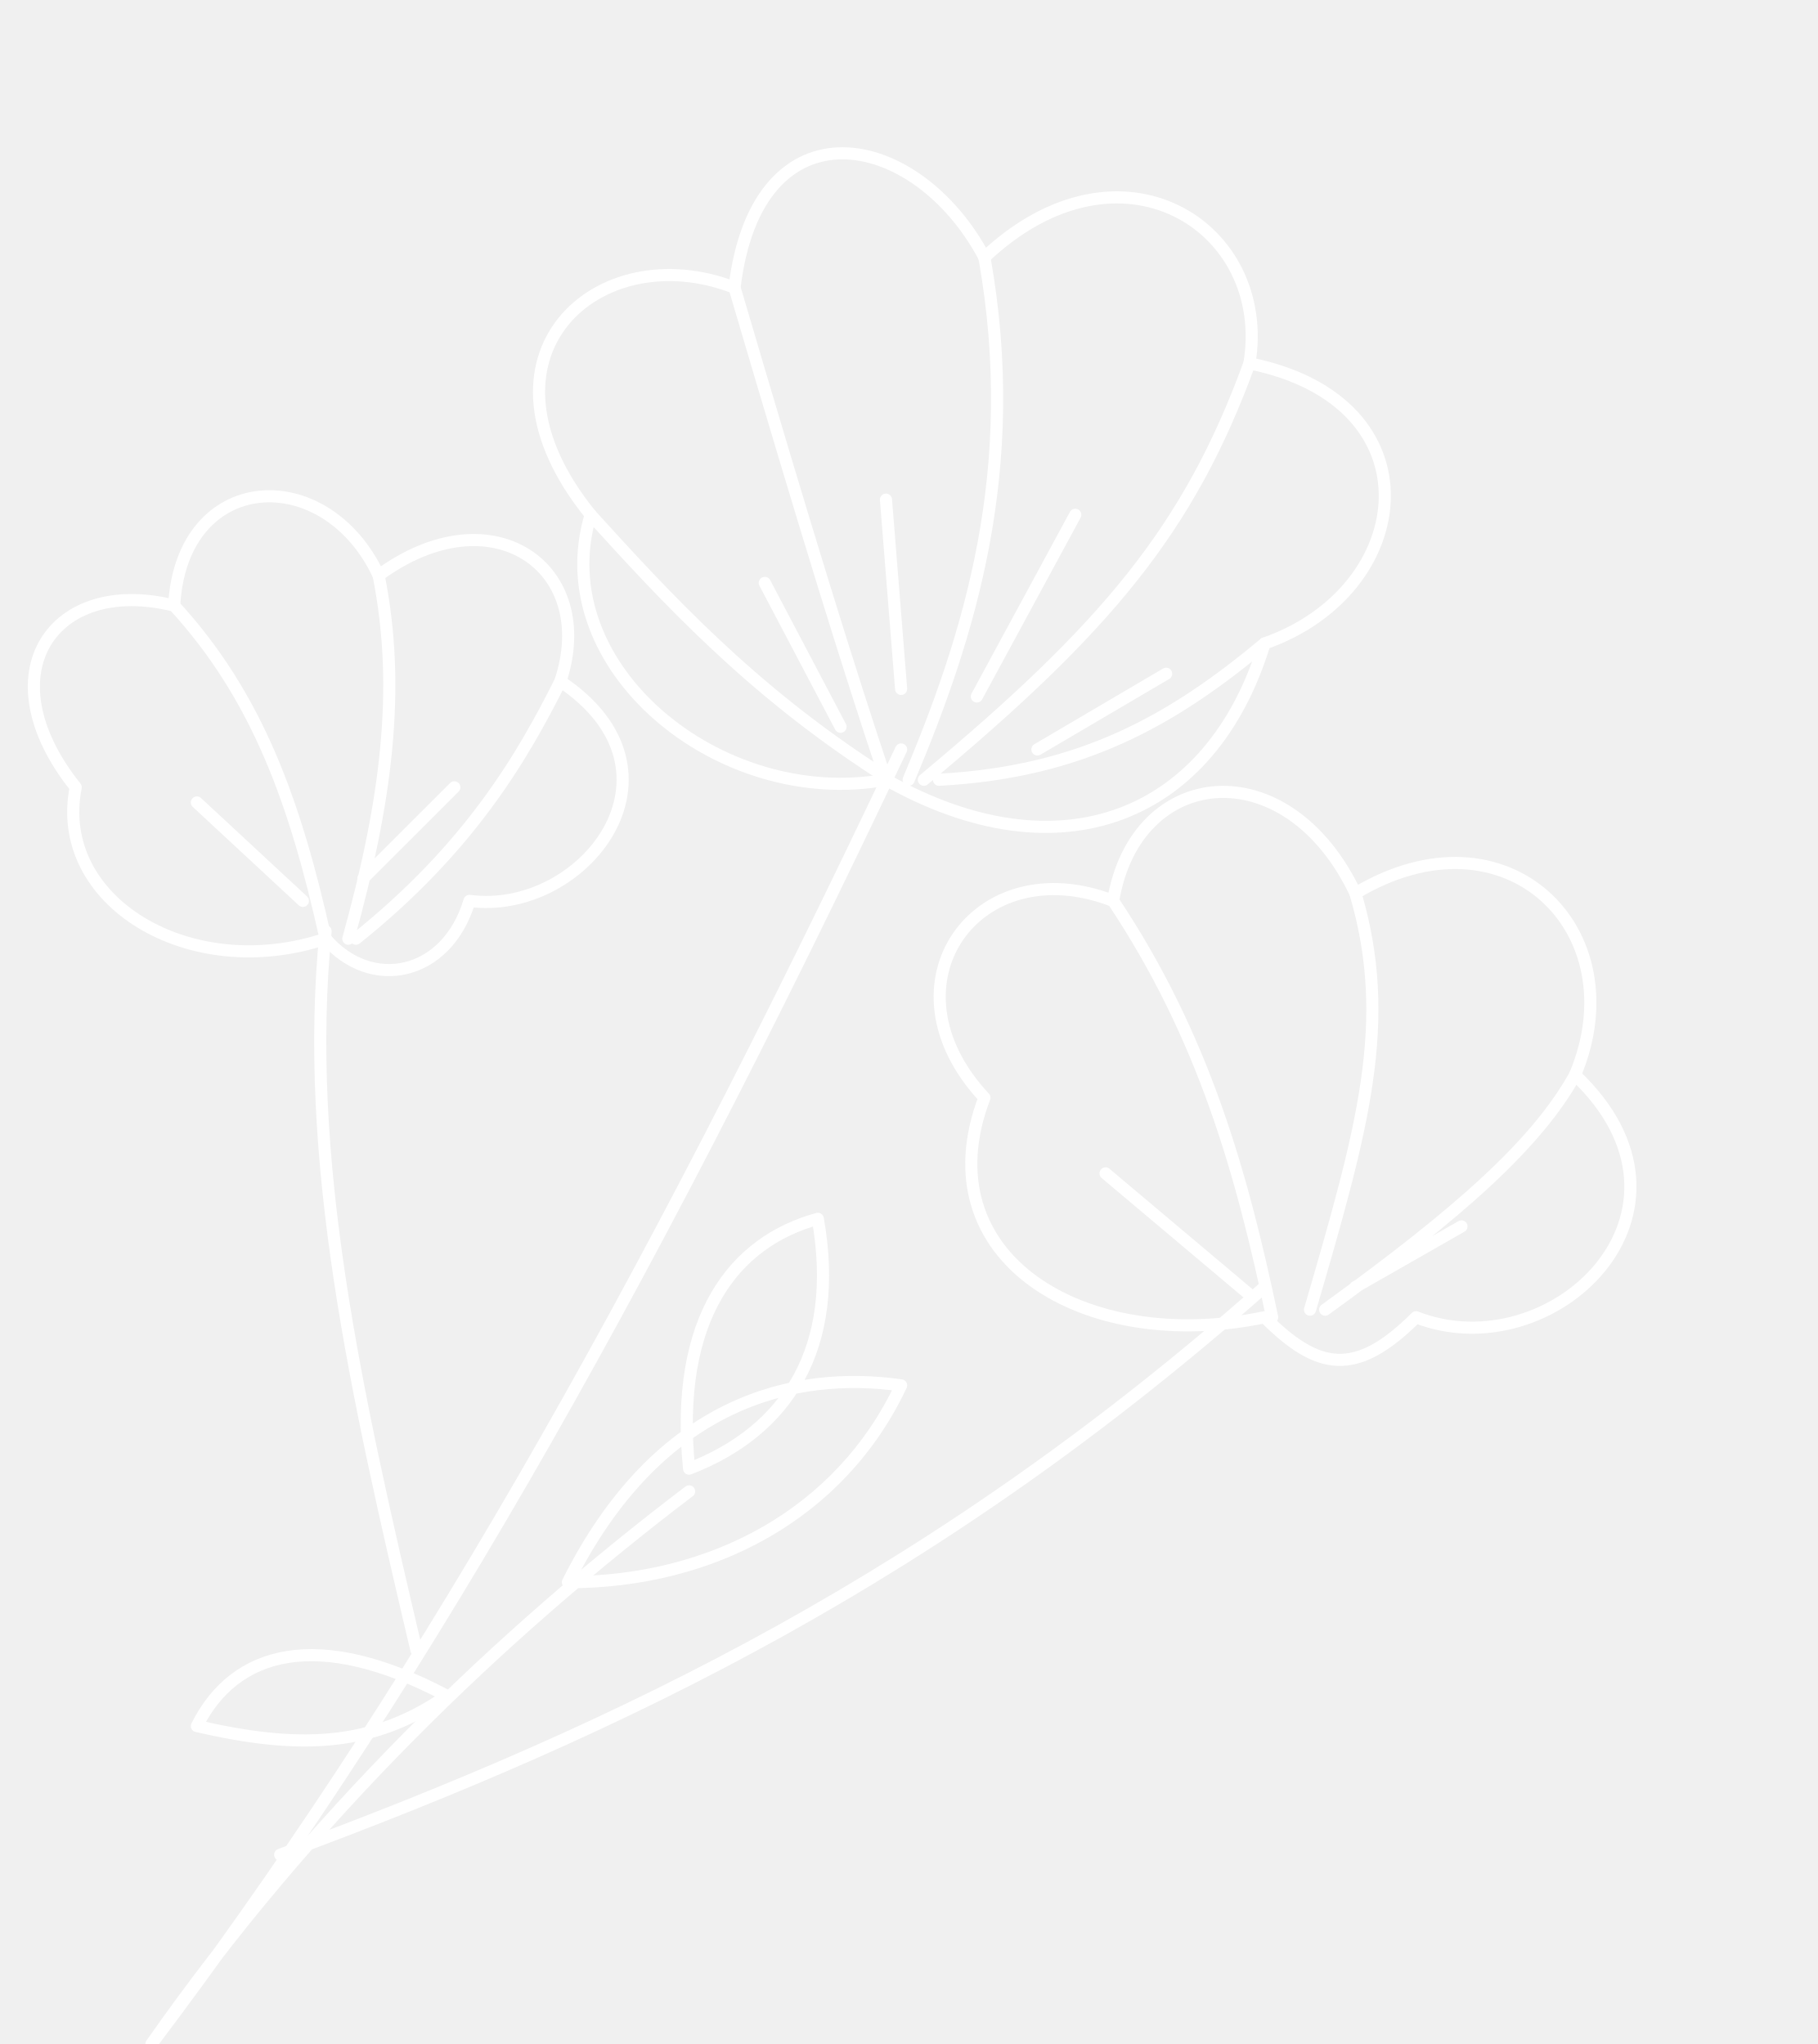
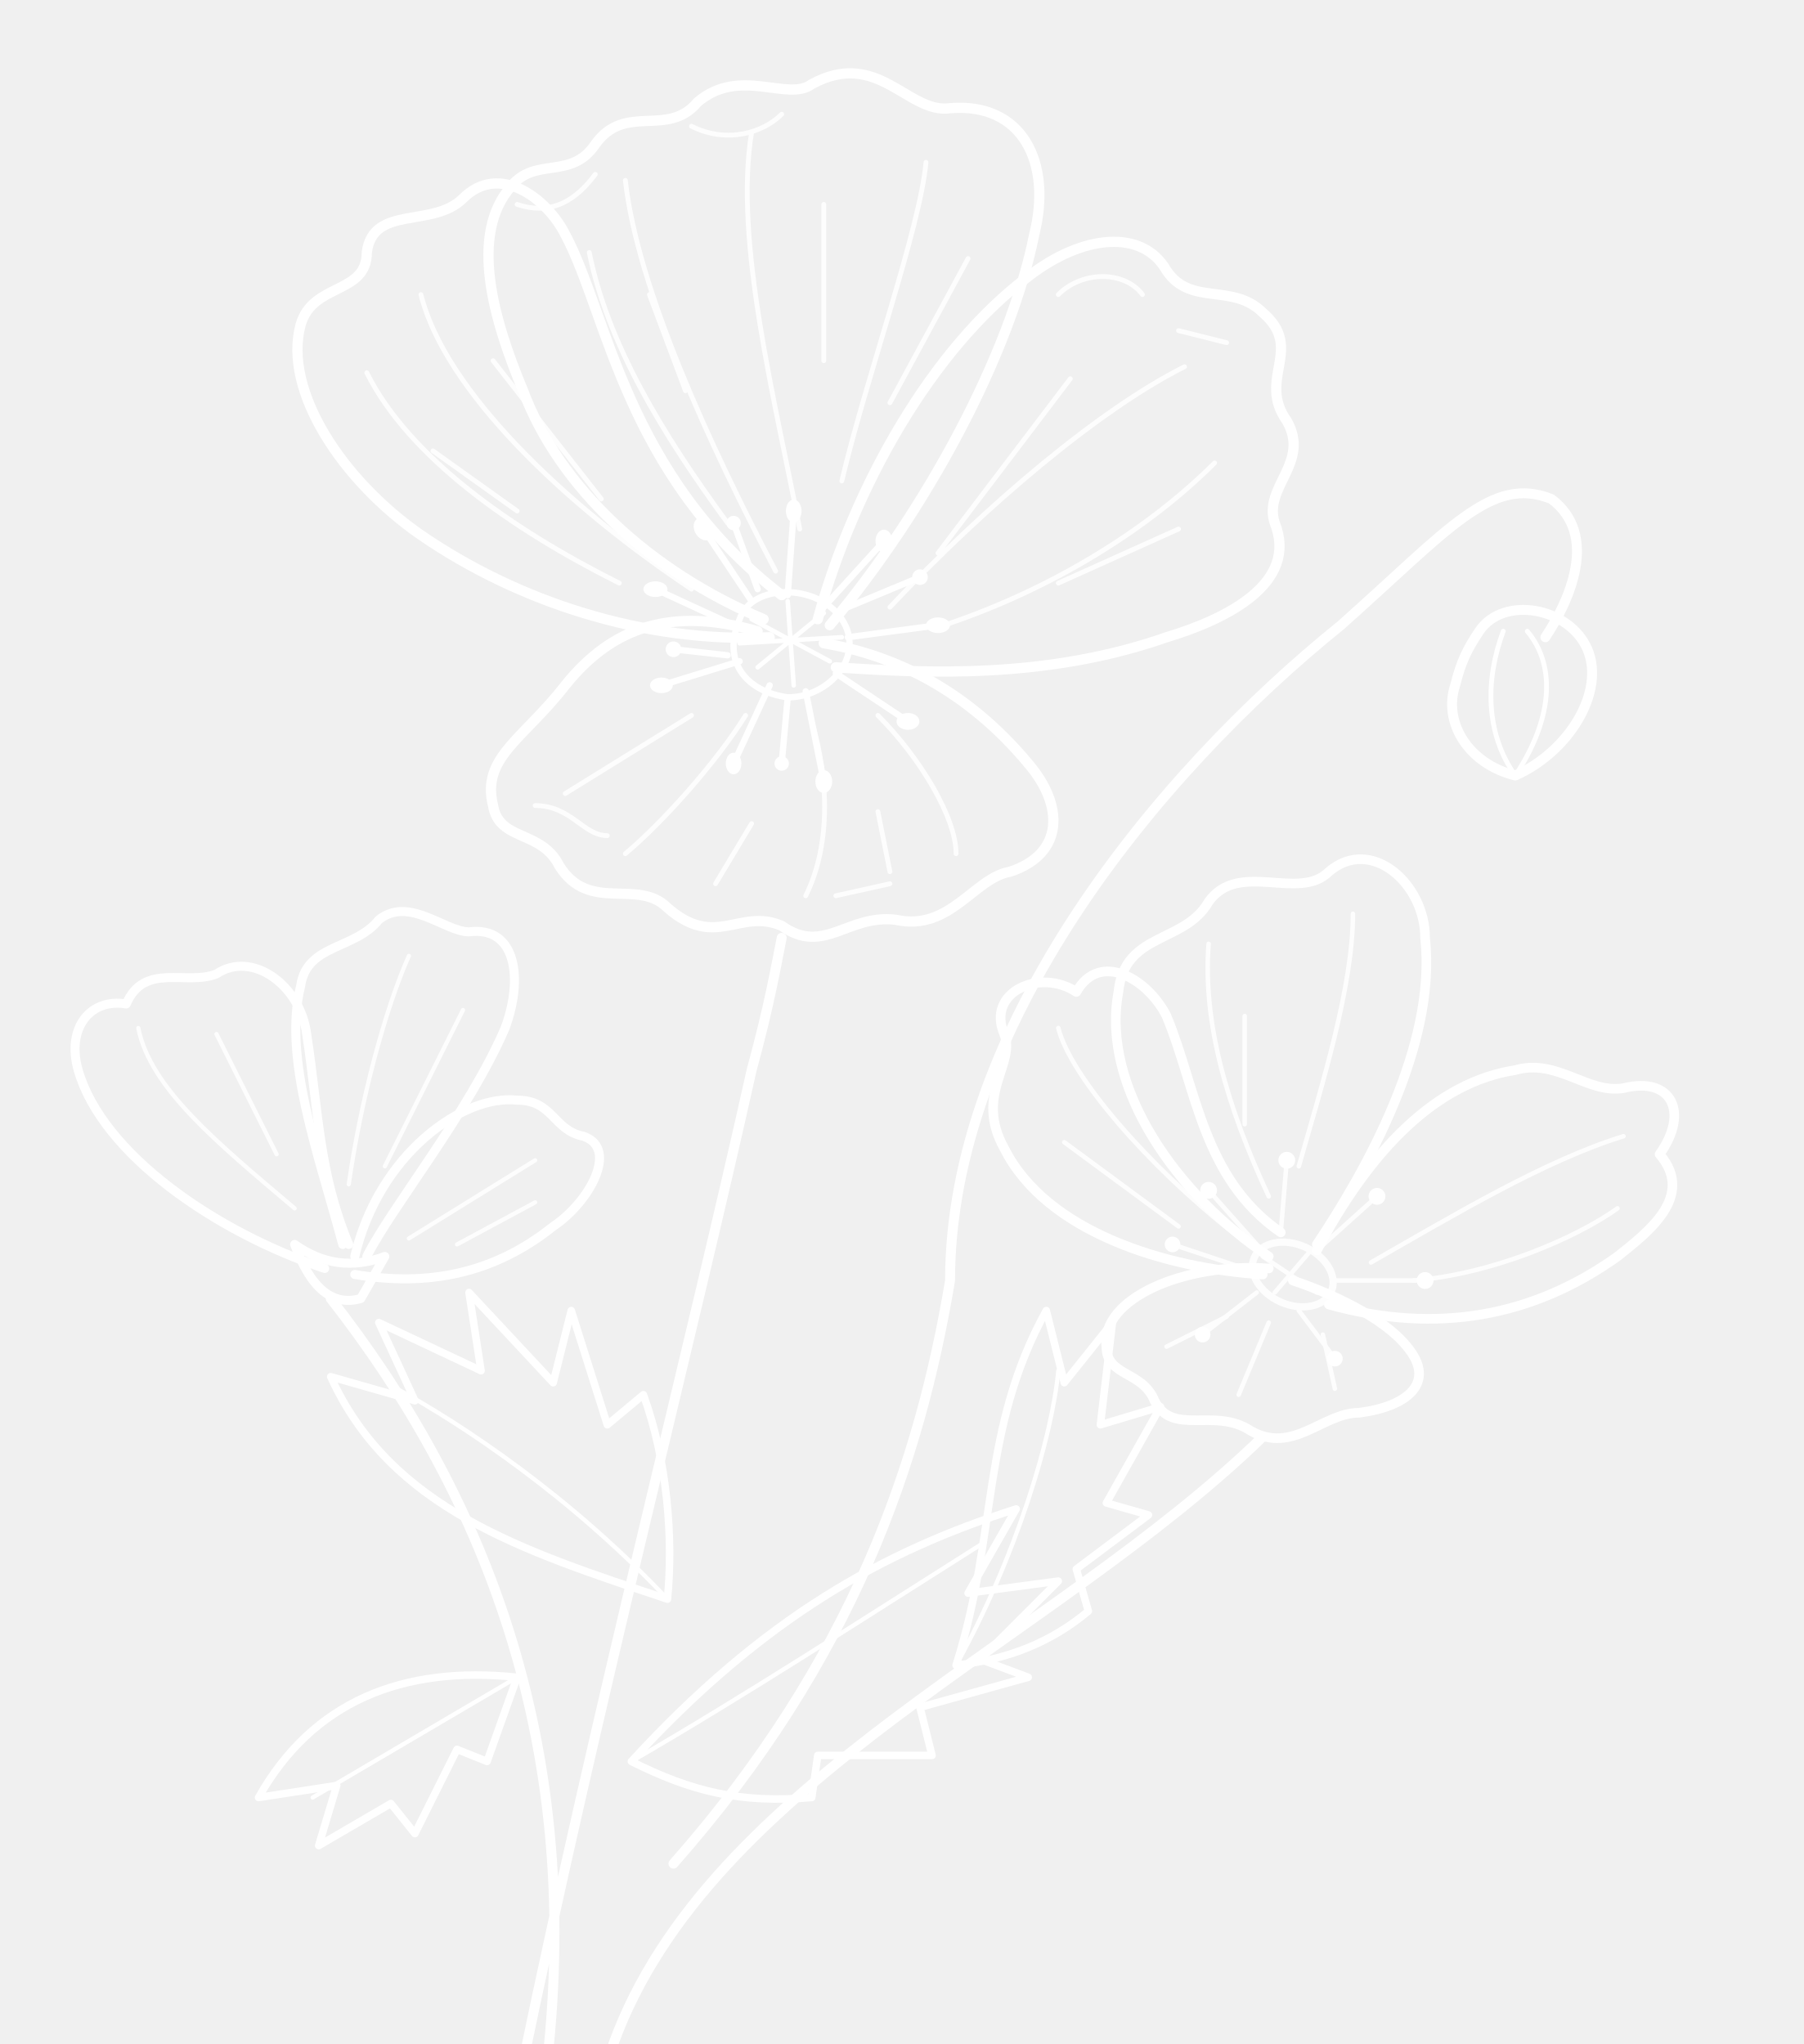
- <svg xmlns="http://www.w3.org/2000/svg" width="240" height="270" viewBox="0 0 240 270" fill="none" stroke="#fff" stroke-width="1.6" stroke-linecap="round" stroke-linejoin="round">
-   <path d="M20 270C54 225 84 173 119 99M37 245C83 228 124 208 167 170M55 218C47 184 40 153 43 123M20 270C41 240 66 216 91 197" />
-   <path d="M117 103C95 107 72 88 78 68C61 47 79 31 97 38C100 13 121 17 130 34C148 17 168 30 165 48C190 53 187 78 167 85C160 108 140 116 117 103Z" />
-   <path d="M117 103C112 88 107 72 97 38M120 103C128 84 135 62 130 34M122 103C146 83 157 70 165 48M116 102C99 91 88 79 78 68M124 103C143 102 155 95 167 85M111 96L101 77M119 91L117 66M129 92L142 68M137 99L154 89" />
-   <path d="M43 124C25 130 7 119 10 104C-2 89 7 76 23 80C24 62 43 61 50 76C65 65 79 75 74 90C92 102 77 121 62 119C59 129 49 131 43 124Z" />
-   <path d="M43 124C39 106 34 92 23 80M46 124C51 106 53 91 50 76M47 124C62 112 69 100 74 90M40 119L26 106M48 116L60 104" />
-   <path d="M167 174C143 179 122 166 130 145C116 130 129 112 147 119C150 101 170 99 179 118C199 106 216 123 208 142C227 160 205 181 187 174C179 182 174 181 167 174Z" />
-   <path d="M168 174C164 155 159 137 147 119M173 173C180 149 184 135 179 118M175 173C193 160 203 151 208 142M165 171L146 155M179 170L193 162" />
-   <path d="M75 209C87 185 105 181 119 183C111 200 94 209 75 209ZM59 224C42 215 31 218 26 228C39 231 49 231 59 224ZM91 194C89 174 97 164 108 161C111 178 104 189 91 194Z" />
+ <svg xmlns="http://www.w3.org/2000/svg" width="300" height="340" viewBox="0 0 300 340" fill="none" stroke="#fff" stroke-linecap="round" stroke-linejoin="round">
+   <g stroke-width="1.65">
+     <path d="M87 343C99 285 115 223 125 178C128 167 129 161 130 156M91 343C97 289 80 248 55 216M102 340C118 296 175 273 210 239M112 310C142 276 153 243 158 213C158 171 192 129 223 104C241 88 248 79 258 83C266 89 261 100 257 106" />
+     <path d="M246 105C250 99 261 101 264 108C267 115 261 125 252 129C244 127 240 120 242 114C243 110 244 108 246 105Z" />
+     <path d="M250 105C247 113 247 122 252 129M254 105C259 111 258 120 252 129" stroke-width=".8" />
+   </g>
+   <g stroke-width="1.25">
+     <path d="M111 266C87 258 65 251 55 229L69 233L63 220L80 228L78 215L92 230L95 218L101 237L107 232C111 243 112 256 111 266Z" />
+     <path d="M105 293C127 269 147 258 169 251L161 265L176 263L163 276L171 279L153 284L155 292L136 292L135 299C123 300 115 298 105 293Z" />
+     <path d="M159 277C166 255 163 238 174 218L177 230L185 220L183 237L193 234L184 250L191 252L179 261L181 268C175 273 168 276 159 277Z" />
+     <path d="M86 279C67 277 52 283 43 299L56 297L53 307L65 300L69 305L76 291L81 293Z" />
+     <path d="M111 266C95 249 77 237 66 231M105 293C124 282 144 269 163 257M159 277C169 259 175 239 176 228M86 279L52 299" stroke-width=".7" />
+   </g>
+   <g stroke-width="1.7">
+     <path d="M127 103C108 95 93 81 87 65C82 53 78 39 85 31C89 26 95 30 99 24C104 17 111 23 116 17C123 11 131 17 135 14C146 8 151 19 158 18C170 17 175 27 172 39C168 59 154 85 138 104" />
+     <path d="M128 106C107 107 86 100 70 89C57 80 47 65 50 54C52 47 61 49 61 42C62 34 72 38 77 33C83 27 91 33 94 39C101 52 104 79 130 99" />
+     <path d="M136 103C142 81 155 58 171 46C180 39 190 38 194 45C198 51 205 47 210 52C217 58 209 63 214 70C218 77 210 81 212 87C216 97 204 103 194 106C174 113 154 112 139 111" />
+     <path d="M126 105C112 101 102 104 94 114C87 123 80 126 82 134C83 140 90 138 93 144C98 152 106 146 111 151C119 158 123 151 130 154C137 159 141 152 149 153C158 155 162 146 168 145C177 142 177 134 171 127C161 115 149 109 137 107" />
+   </g>
+   <g stroke-width=".8" opacity=".85">
+     <path d="M129 95C118 74 106 48 104 30M133 88C129 67 122 40 125 22M140 80C144 63 153 38 154 27M121 87C110 72 101 57 98 42M137 60L137 34M148 67L161 43M114 65L108 49M115 98C94 84 74 65 70 49M103 97C85 88 68 76 61 62M100 83L82 60M86 85L72 75M148 101C164 84 183 68 197 61M157 104C175 98 191 88 202 77M156 92L178 63M176 97L196 88M146 119C153 126 159 136 159 142M135 120C138 130 138 141 134 149M124 119C119 127 110 137 104 142M115 119L94 132M125 137L119 147M146 135L148 145" />
+     <path d="M86 34C92 36 96 33 99 29M115 21C121 24 127 22 130 19M176 49C180 45 187 45 190 49M196 55L204 57M89 134C95 134 97 139 101 139M139 149L148 147" />
+   </g>
+   <g stroke-width="1.05">
+     <path d="M125 100L117 88M122 104L109 98M123 110L110 114M128 114L122 127M134 115L137 130M139 112L151 120M141 106L156 104M137 101L147 90M131 99L132 85M126 98L122 87M141 101L153 96M121 109L112 108M131 116L130 127" />
+     <path d="M123 103C125 97 136 97 140 103C144 109 138 116 131 116C124 115 120 110 123 103Z" />
+     <path d="M125 103L138 110M126 111L137 102M131 100L132 114M123 107L140 106" stroke-width=".75" />
+   </g>
+   <g fill="#fff" stroke="none">
+     <ellipse cx="117" cy="88" rx="1.5" ry="2" transform="rotate(-30 117 88)" />
+     <ellipse cx="109" cy="98" rx="2" ry="1.3" />
+     <ellipse cx="110" cy="114" rx="1.9" ry="1.3" />
+     <ellipse cx="122" cy="127" rx="1.3" ry="1.8" />
+     <ellipse cx="137" cy="130" rx="1.4" ry="1.9" />
+     <ellipse cx="151" cy="120" rx="1.9" ry="1.4" />
+     <ellipse cx="156" cy="104" rx="2" ry="1.3" />
+     <ellipse cx="147" cy="90" rx="1.4" ry="1.9" />
+     <ellipse cx="132" cy="85" rx="1.3" ry="1.9" />
+     <circle cx="122" cy="87" r="1.2" />
+     <circle cx="153" cy="96" r="1.3" />
+     <circle cx="112" cy="108" r="1.3" />
+     <circle cx="130" cy="127" r="1.2" />
+   </g>
+   <g stroke-width="1.6">
+     <path d="M211 209C196 199 183 181 186 165C187 155 197 157 201 150C206 143 216 150 221 145C228 139 237 147 237 156C239 174 227 195 219 207" />
+     <path d="M210 212C194 211 174 205 167 191C162 182 169 177 167 172C164 165 173 161 179 165C183 158 191 163 194 169C199 181 200 196 213 205" />
+     <path d="M219 208C228 191 239 180 252 178C259 176 264 182 270 181C278 179 281 185 276 192C282 199 274 205 269 209C255 219 239 222 221 217" />
+     <path d="M211 211C197 210 183 216 184 224C184 229 190 228 192 233C195 239 202 234 208 238C215 242 220 235 226 235C234 234 239 230 234 224C230 219 221 215 215 213" />
+   </g>
+   <g stroke-width=".75" opacity=".85">
+     <path d="M211 199C204 184 200 170 201 157M216 194C220 180 225 164 225 152M207 187L207 169M205 205C191 194 178 179 176 171M196 204L177 190M228 210C242 202 257 193 270 189M235 213C248 212 262 206 269 201M220 222L222 231M211 220L206 232M204 219L194 224" />
+     <path d="M209 207L201 198M213 205L214 193M219 208L229 199M222 213L237 213M216 218L222 226M209 215L200 222M207 211L195 207" />
+     <ellipse cx="215" cy="212" rx="7" ry="5" transform="rotate(24 215 212)" stroke-width="1.2" />
+     <path d="M210 209L219 215M212 215L218 208" />
+   </g>
+   <g fill="#fff" stroke="none">
+     <circle cx="201" cy="198" r="1.4" />
+     <circle cx="214" cy="193" r="1.4" />
+     <circle cx="229" cy="199" r="1.4" />
+     <circle cx="237" cy="213" r="1.4" />
+     <circle cx="222" cy="226" r="1.3" />
+     <circle cx="200" cy="222" r="1.3" />
+     <circle cx="195" cy="207" r="1.3" />
+   </g>
+   <g stroke-width="1.5">
+     <path d="M54 211C36 205 17 192 13 178C11 171 15 166 21 167C24 160 31 164 36 162C42 158 50 164 51 172C53 185 53 195 58 207" />
+     <path d="M57 207C53 192 47 176 50 164C51 157 59 158 63 153C68 149 74 155 78 155C86 154 87 163 84 171C78 185 65 201 61 209" />
+     <path d="M59 209C63 192 77 182 86 183C92 183 92 188 97 189C103 191 98 200 92 204C82 212 71 214 59 212" />
+     <path d="M49 207Q56 212 64 209L60 216Q53 218 49 207Z" />
+   </g>
+   <g stroke-width=".7" opacity=".85">
+     <path d="M49 201C36 190 25 181 23 171M46 192L36 172M58 197C60 183 64 168 68 159M64 194L77 168M68 206L89 193M76 207L89 200" />
+   </g>
</svg>
